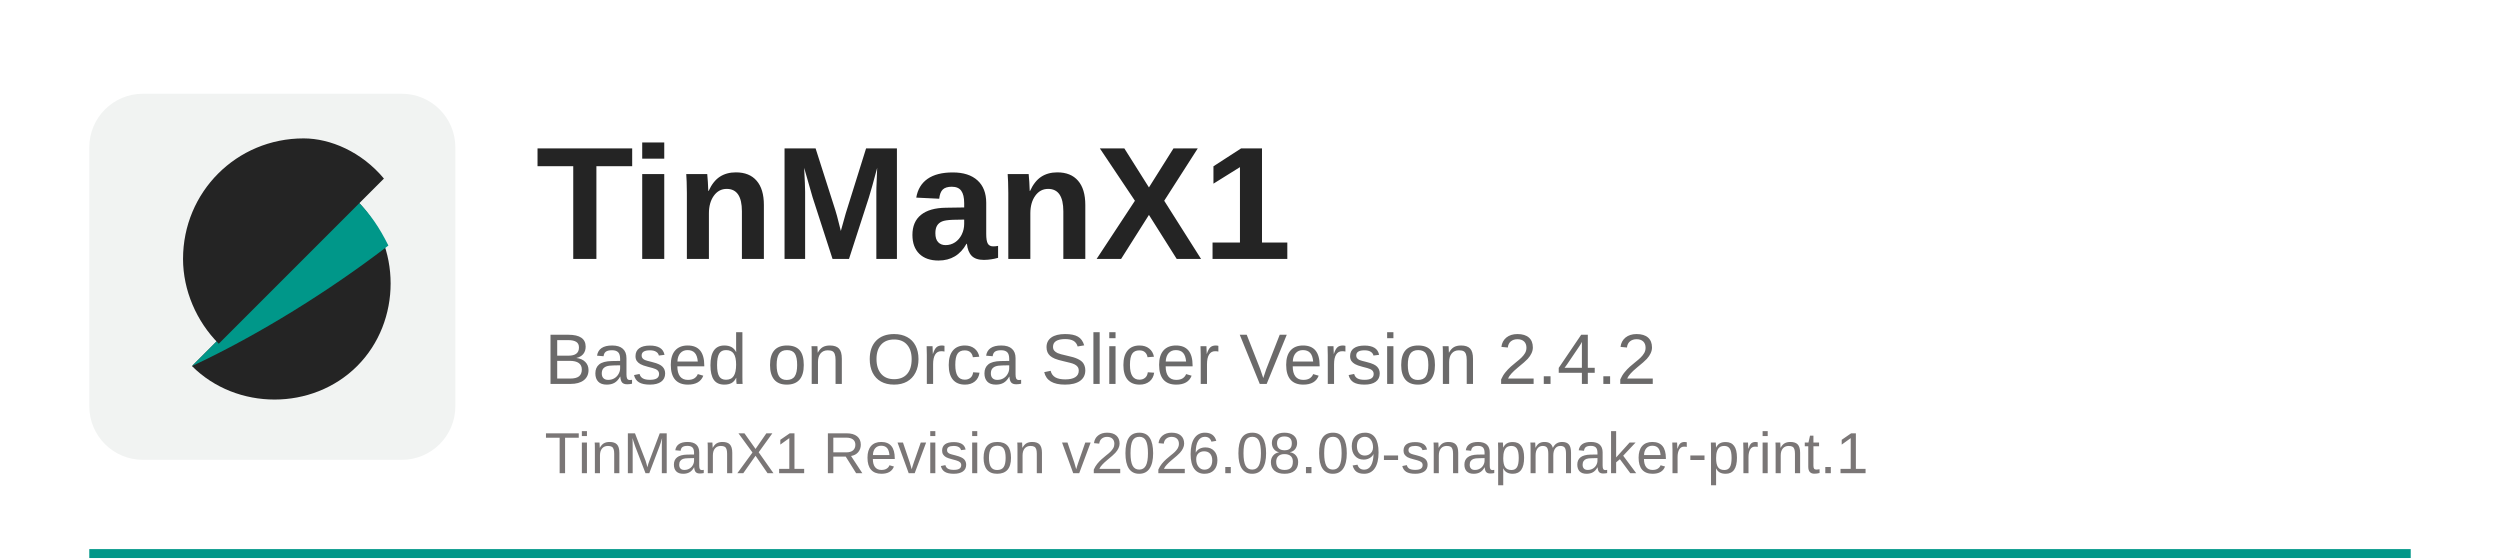
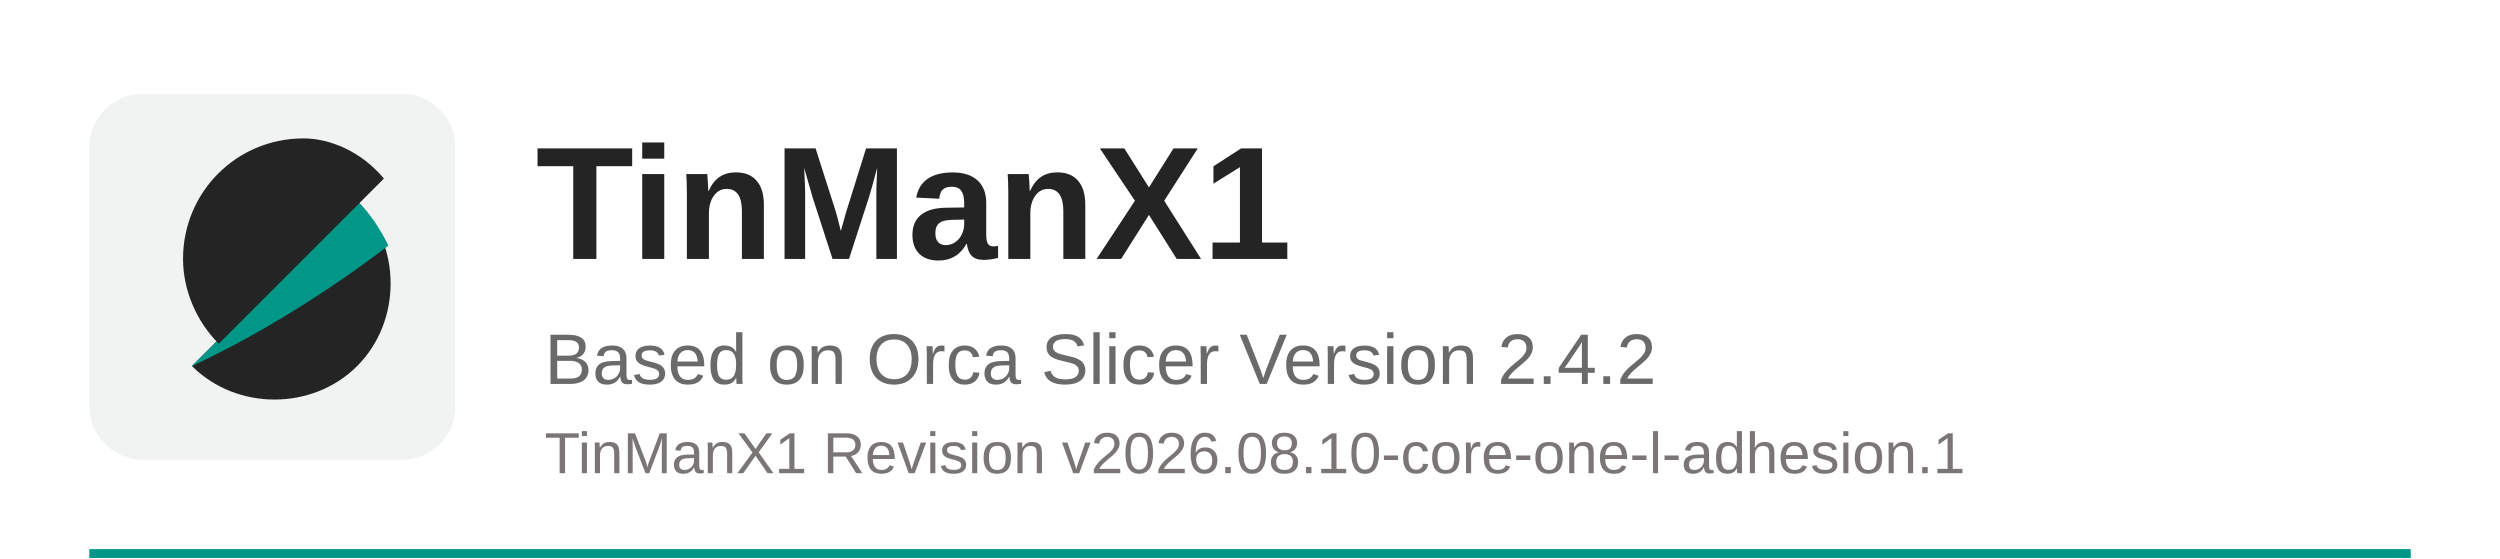
<svg xmlns="http://www.w3.org/2000/svg" width="560" height="125" viewBox="0 0 560 125">
  <rect x="20" y="123" width="520" height="2" fill="#009789" />
  <rect x="20" y="21" width="82" height="82" rx="12" fill="#f1f3f2" />
  <path d="M43 82c10 10 27 10 37 0s10-27 0-37L43 82z" fill="#242424" />
  <path d="M80 45L43 82c15-7 31-17 44-27-2-4-4-7-7-10z" fill="#009789" />
  <path d="M68 31c-15 0-27 12-27 27 0 7 3 14 8 19l37-37c-5-6-12-9-18-9z" fill="#242424" />
  <text x="120" y="58" font-family="Arial, Helvetica, sans-serif" font-size="36" font-weight="700" fill="#242424">TinManX1</text>
  <text x="122" y="86" font-family="Arial, Helvetica, sans-serif" font-size="16" fill="#6b6a6a">Based on Orca Slicer Version 2.4.2</text>
-   <text x="122" y="106" font-family="Arial, Helvetica, sans-serif" font-size="13" fill="#7a7676">TinManX1 Revision v2026.08.09-snapmaker-print.1</text>
+   <text x="122" y="106" font-family="Arial, Helvetica, sans-serif" font-size="13" fill="#7a7676">TinManX1 Revision v2026.08.10-core-one-l-adhesion.1</text>
</svg>
